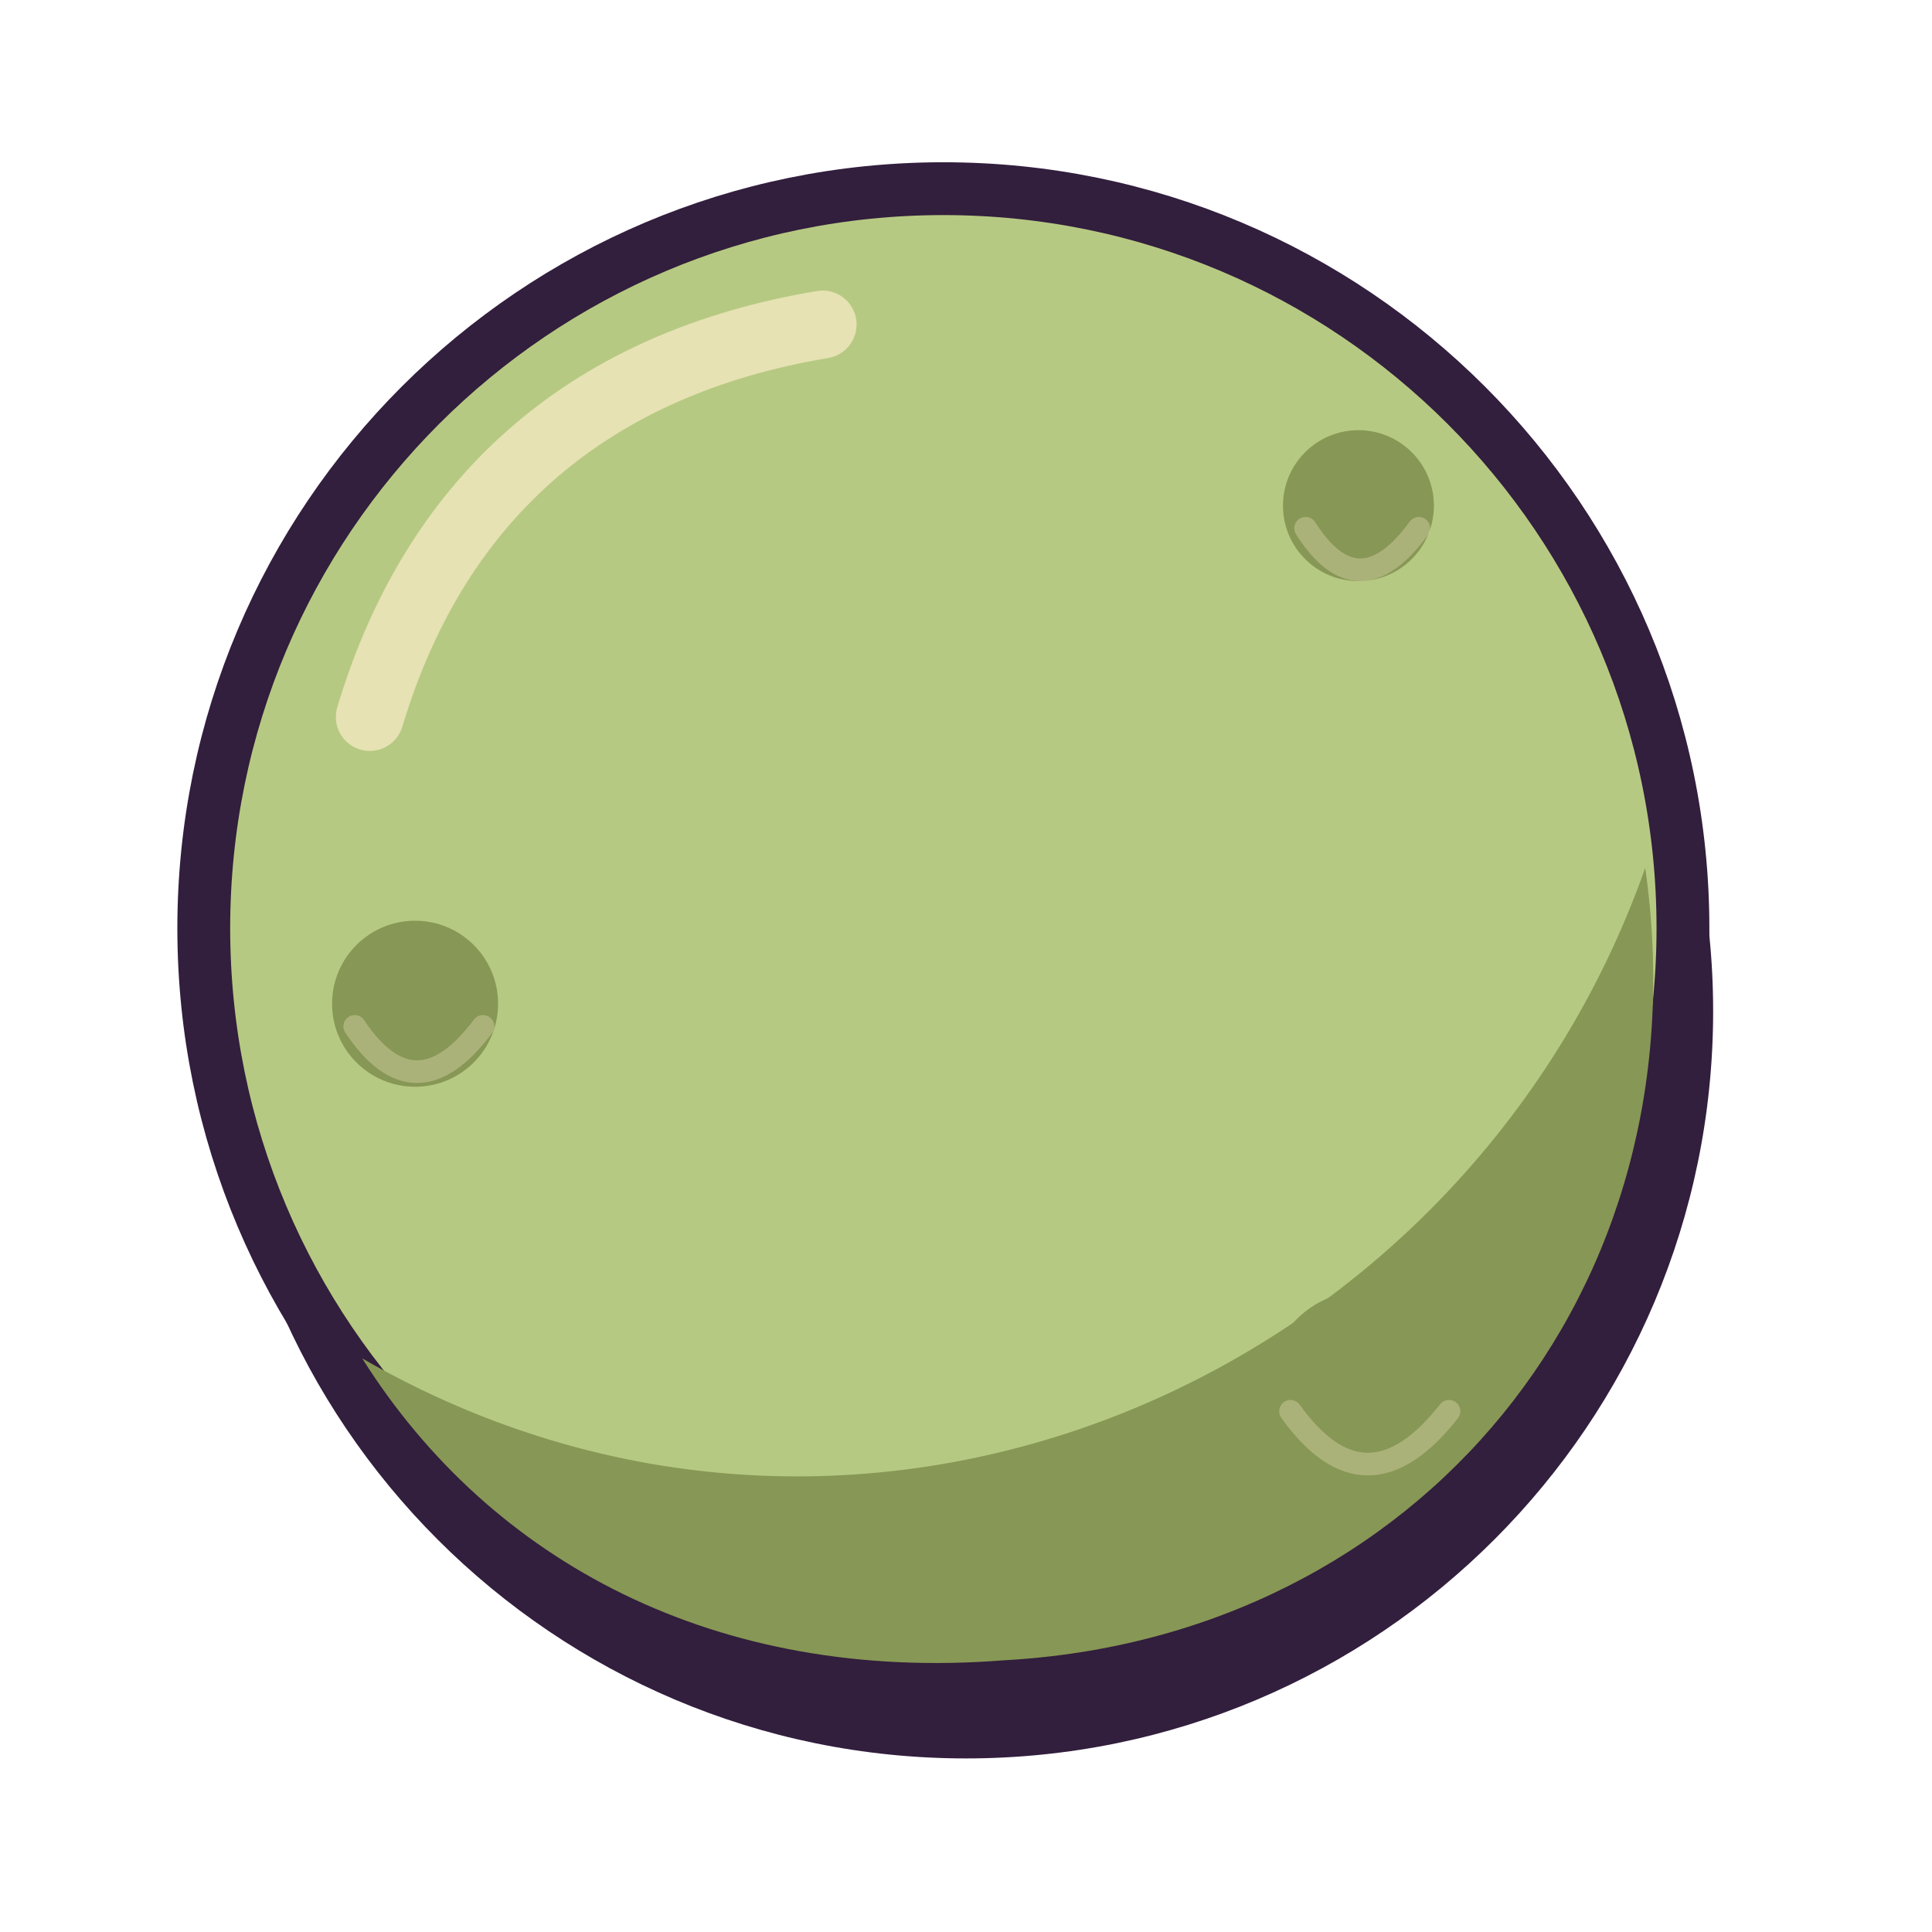
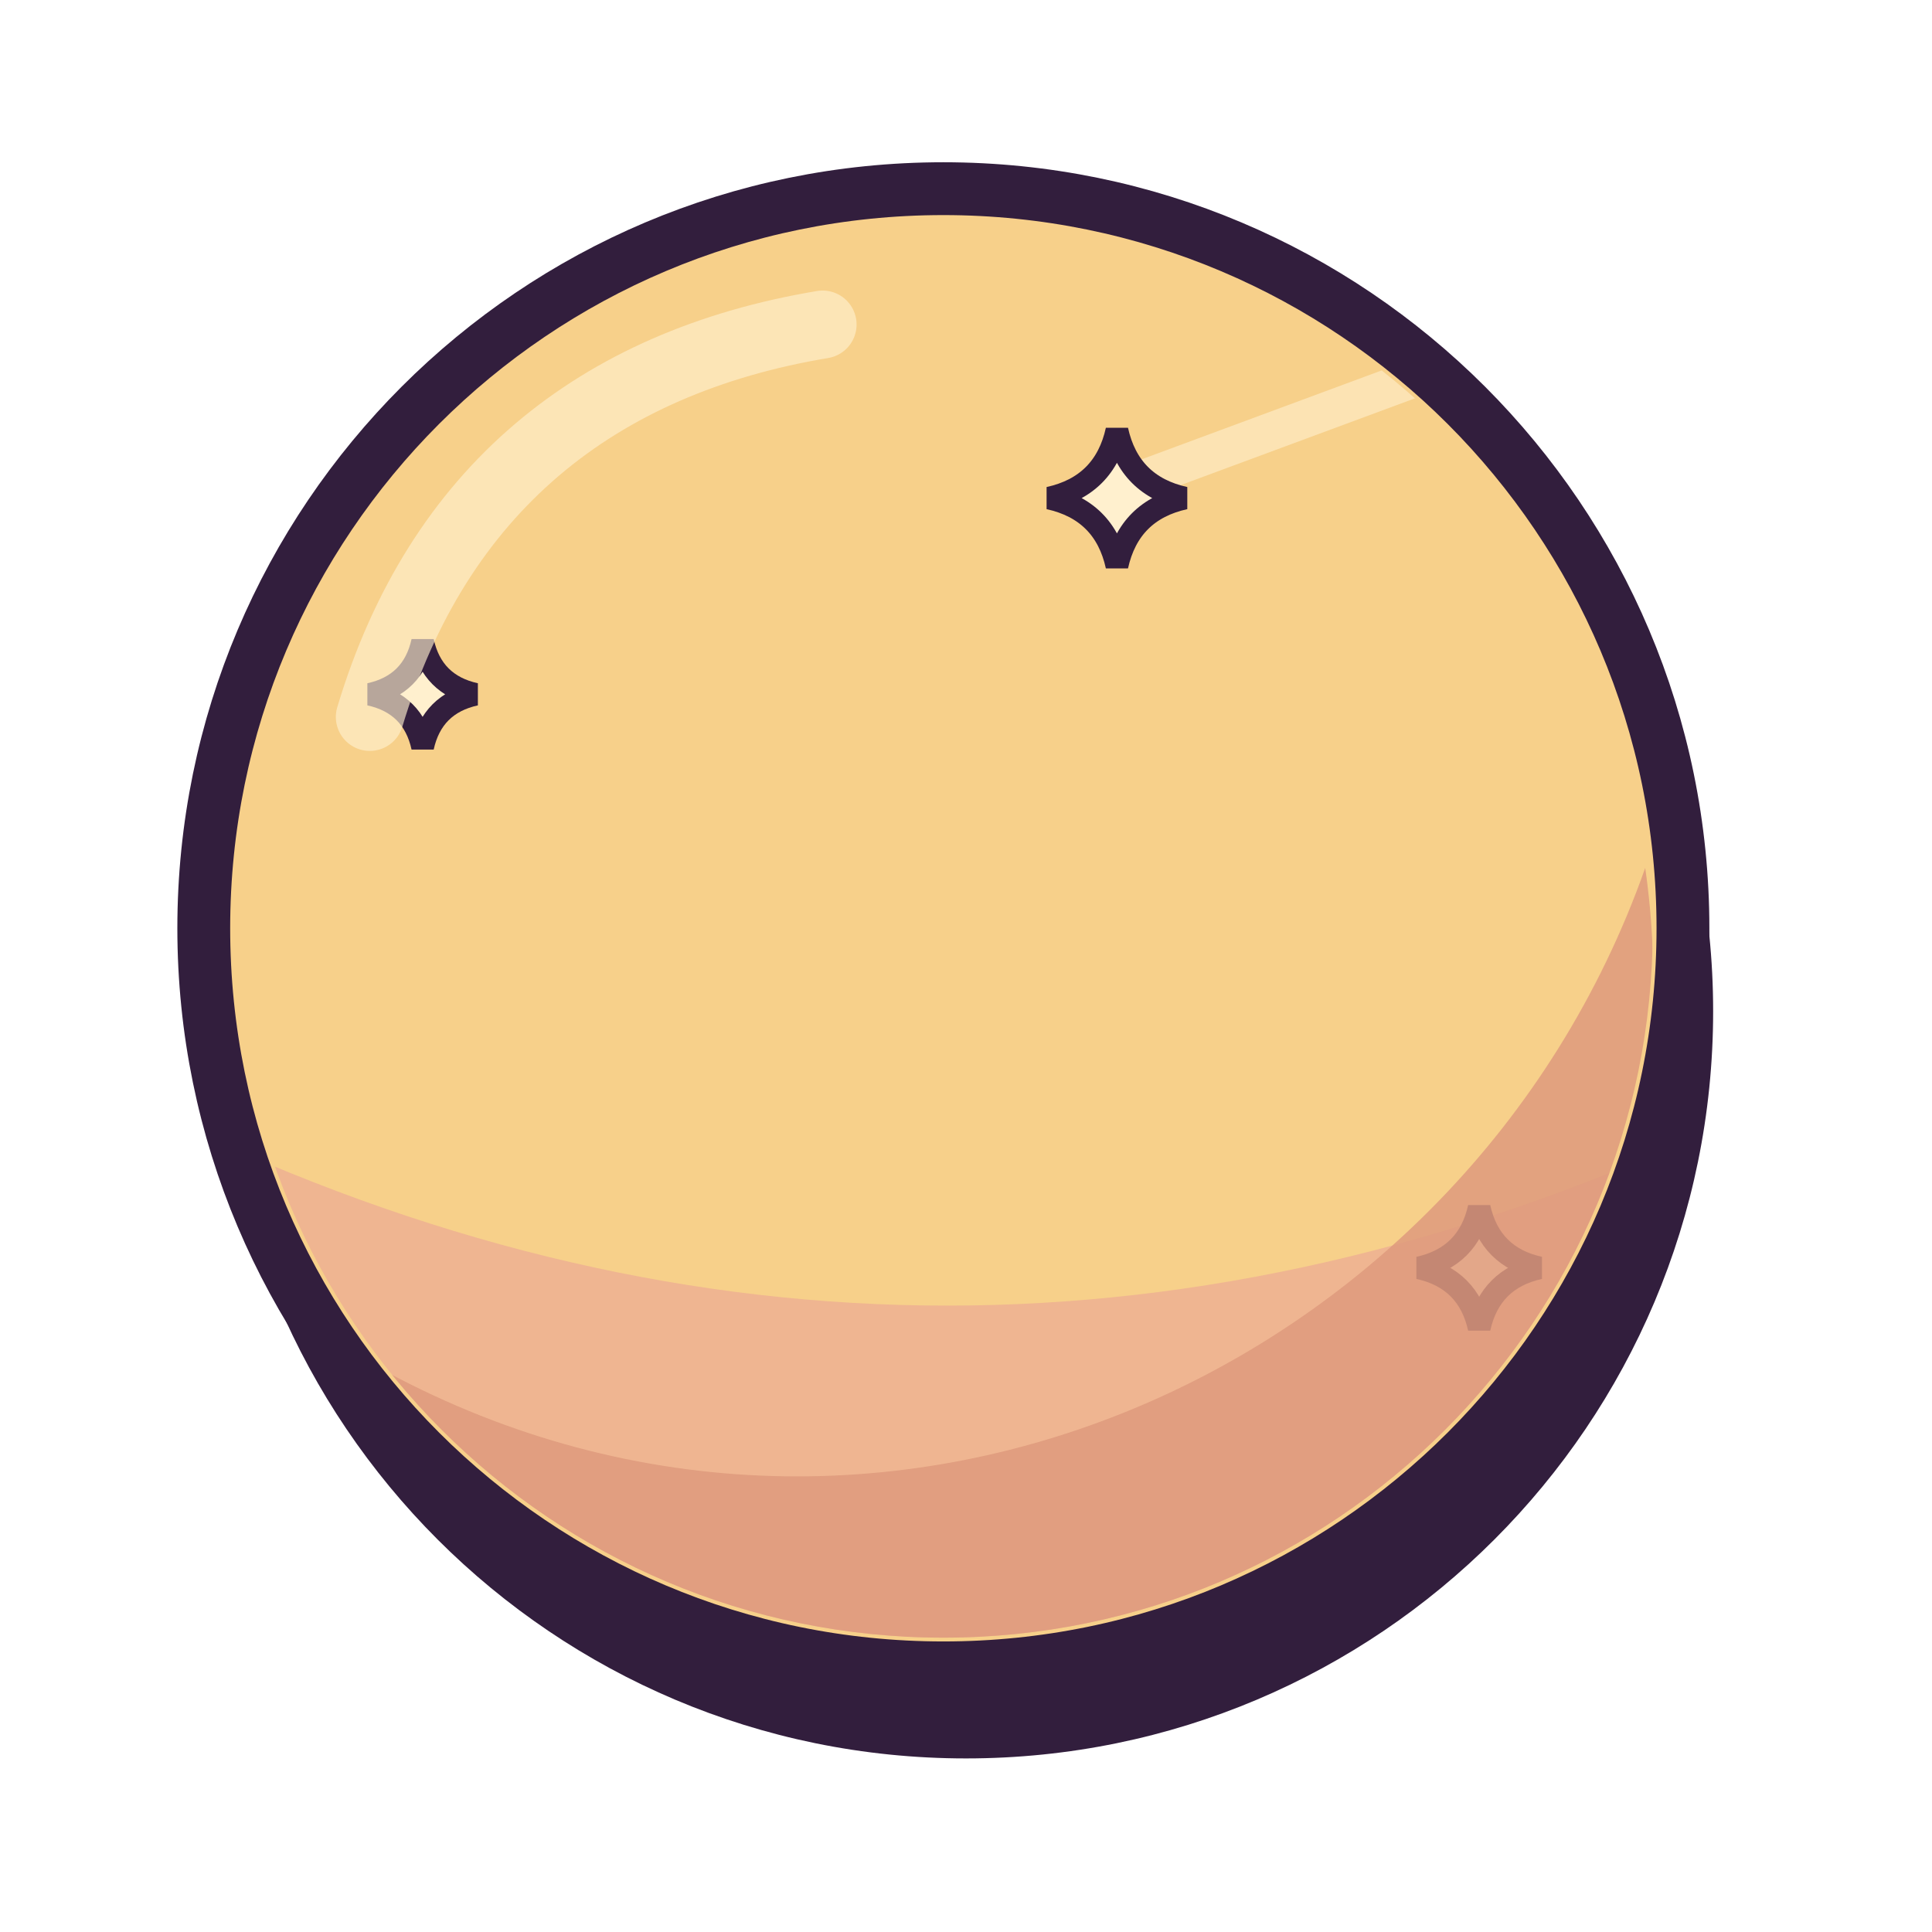
<svg xmlns="http://www.w3.org/2000/svg" width="256" height="256" viewBox="0 0 256 256">
+   <defs>
+     <clipPath id="d">
+       <circle cx="125" cy="123" r="94" />
+     </clipPath>
+   </defs>
  <circle cx="128" cy="134" r="99" fill="#321e3d" />
-   <circle cx="125" cy="123" r="98" fill="#B6C982" stroke="#321e3d" stroke-width="7" />
-   <path d="M48 180C114 218 194 183 218 115C226 171 188 217 133 220C95 223 65 207 48 180Z" fill="#879755" />
+   <circle cx="125" cy="123" r="98" fill="#F7D08A" />
+   <g clip-path="url(#d)">
+     <path d="M26 150Q125 196 226 150L232 256L20 256Z" fill="#EDAE92" opacity=".8" />
+     <path d="M150 64L204 44" fill="none" stroke="#fff0ce" stroke-width="5" stroke-linecap="round" opacity=".6" />
+     <path d="M148 57Q149.62 64.38 157 66Q149.62 67.62 148 75Q146.38 67.62 139 66Q146.38 64.38 148 57Z" fill="#fff0ce" stroke="#321e3d" stroke-width="3" />
+     <path d="M56 85Q57.26 90.74 63 92Q57.26 93.26 56 99Q54.74 93.26 49 92Q54.74 90.74 56 85Z" fill="#fff0ce" stroke="#321e3d" stroke-width="3" />
+     <path d="M196 160Q197.44 166.56 204 168Q197.44 169.44 196 176Q194.56 169.44 188 168Q194.56 166.56 196 160Z" fill="#fff0ce" stroke="#321e3d" stroke-width="3" />
+     <path d="M48 180C114 218 194 183 218 115C226 171 188 217 133 220C95 223 65 207 48 180Z" fill="#DE9A7C" opacity=".85" />
+   </g>
  <path d="M49 95C58 65 79 48 109 43" fill="none" stroke="#fff0ce" stroke-width="9" stroke-linecap="round" opacity=".65" />
-   <circle cx="55" cy="133" r="11" fill="#879755" />
-   <path d="M47 136Q55 148 64 136" fill="none" stroke="#fff0ce" stroke-width="3" opacity=".3" stroke-linecap="round" />
-   <circle cx="180" cy="67" r="10" fill="#879755" />
-   <path d="M173 70Q180 81 188 70" fill="none" stroke="#fff0ce" stroke-width="3" opacity=".3" stroke-linecap="round" />
-   <circle cx="181" cy="184" r="13" fill="#879755" />
-   <path d="M171 187Q181 201 192 187" fill="none" stroke="#fff0ce" stroke-width="3" opacity=".3" stroke-linecap="round" />
+   <circle cx="125" cy="123" r="98" fill="none" stroke="#321e3d" stroke-width="7" />
</svg>
